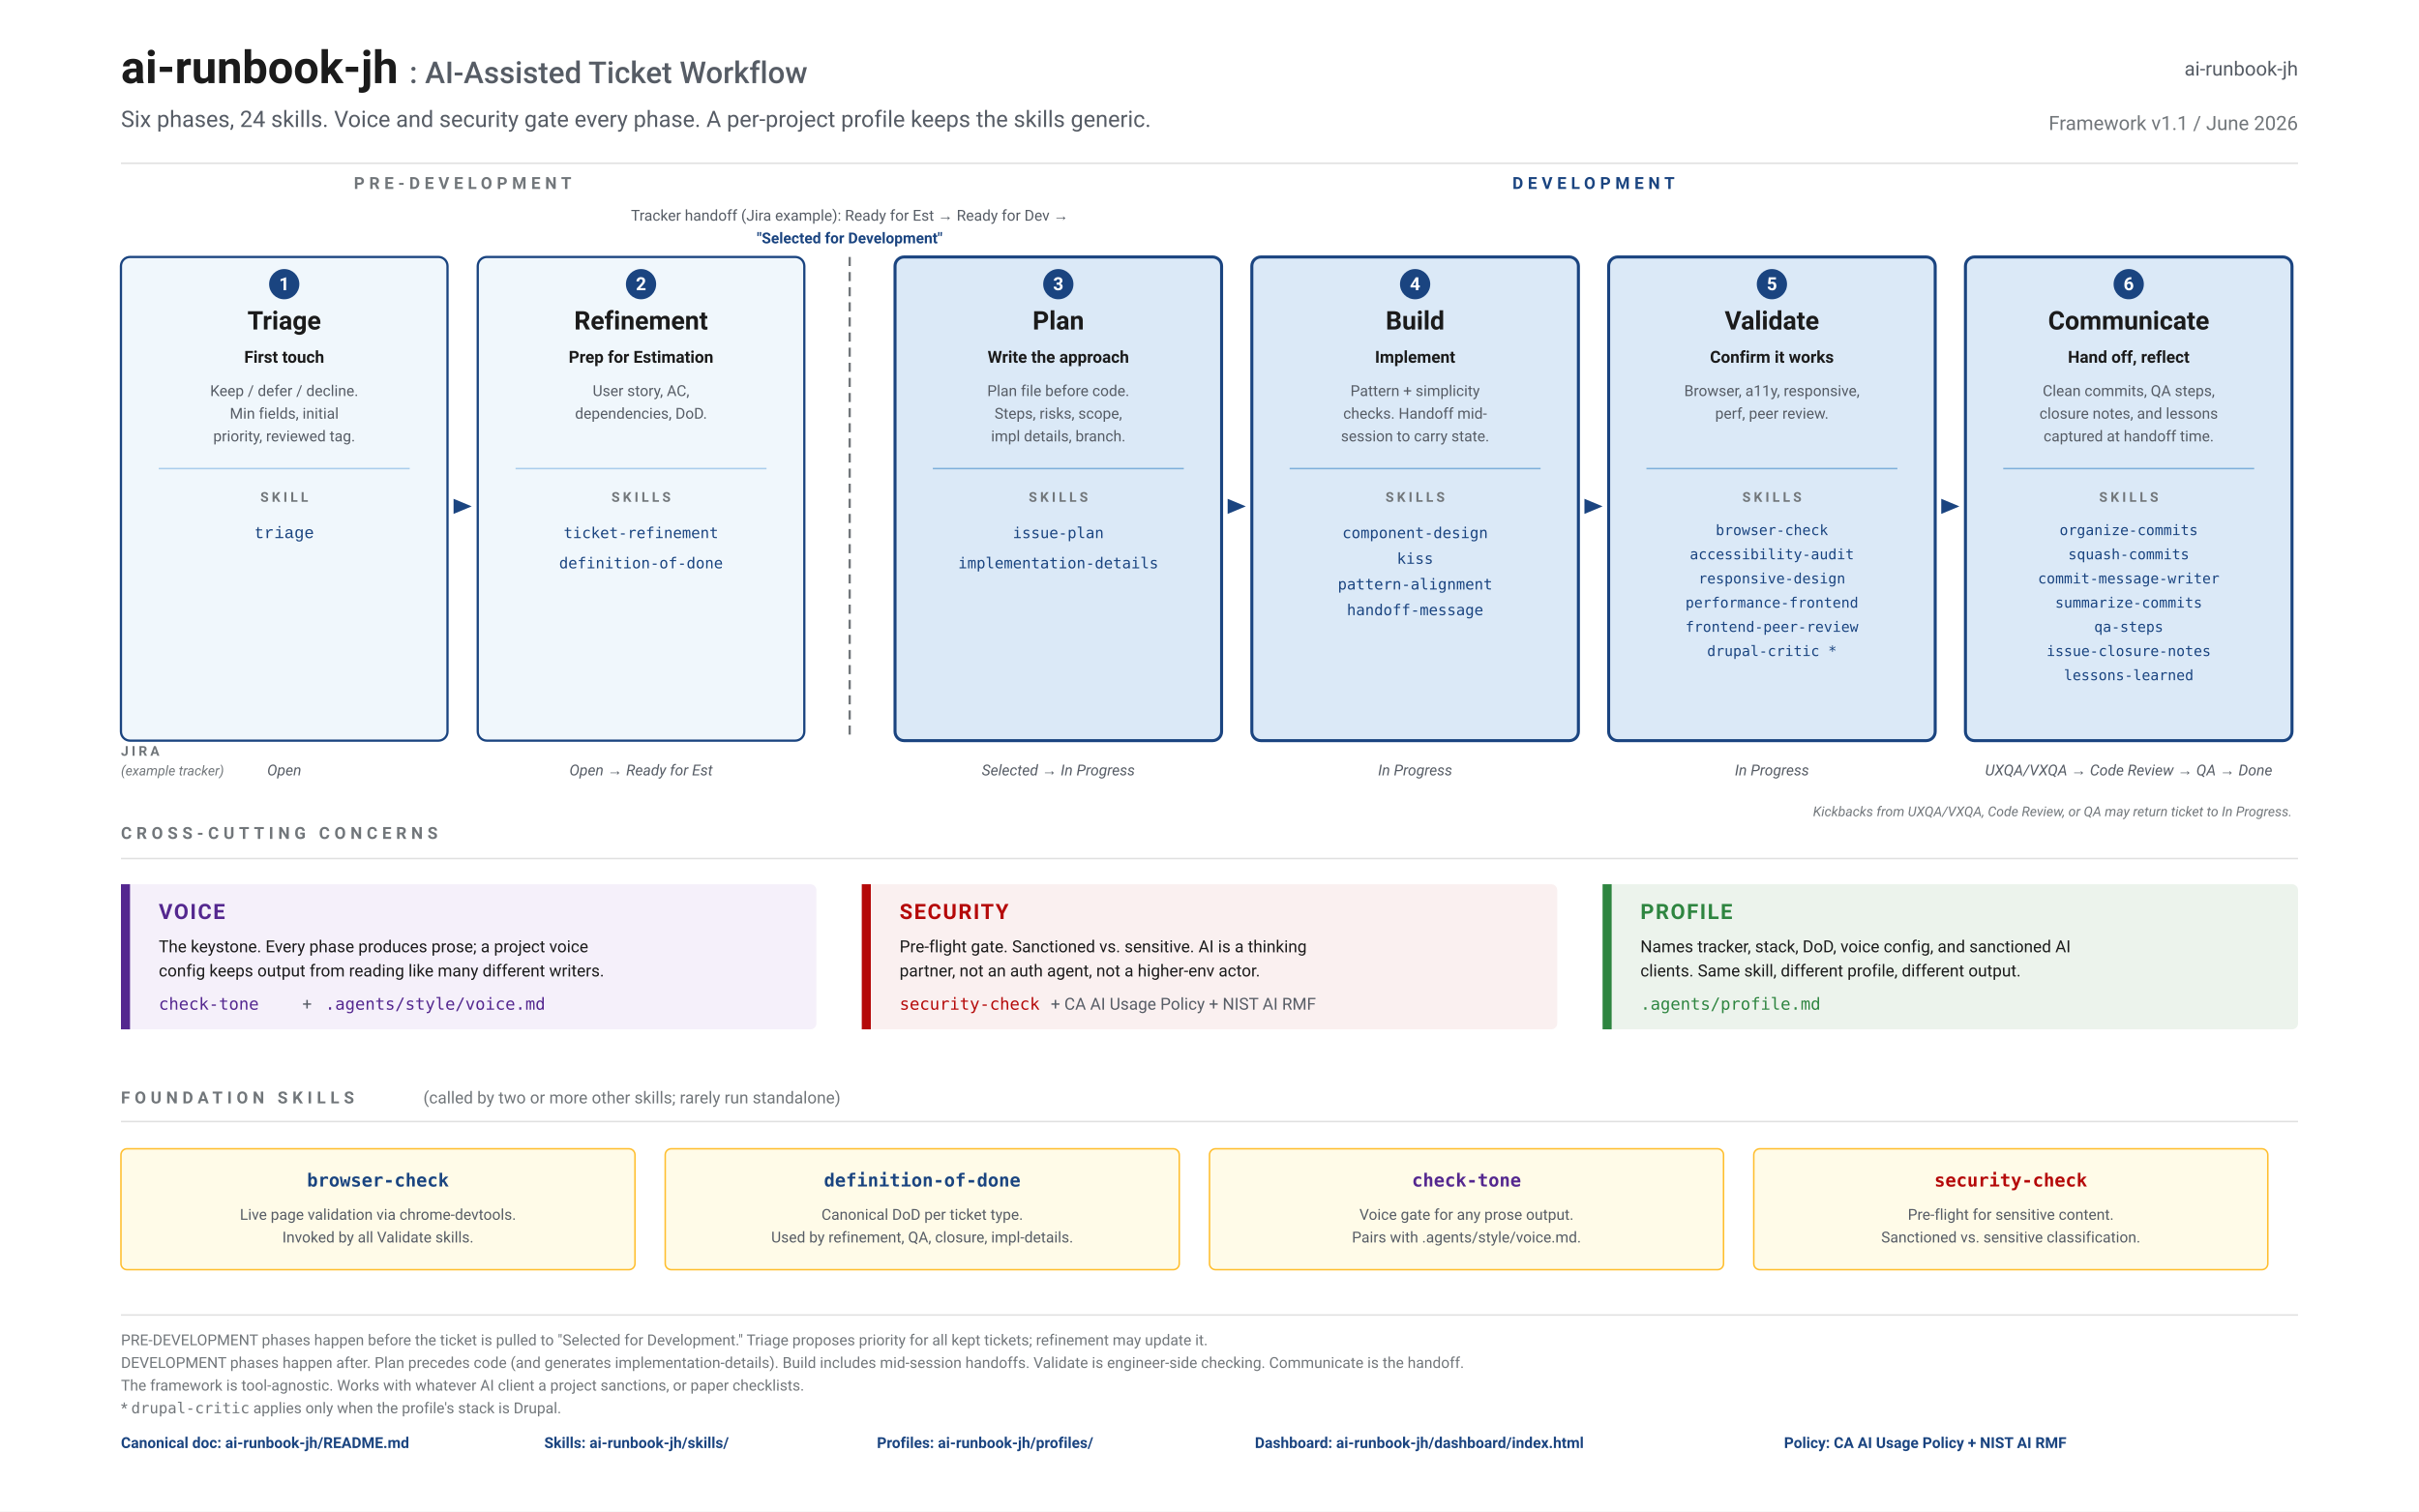
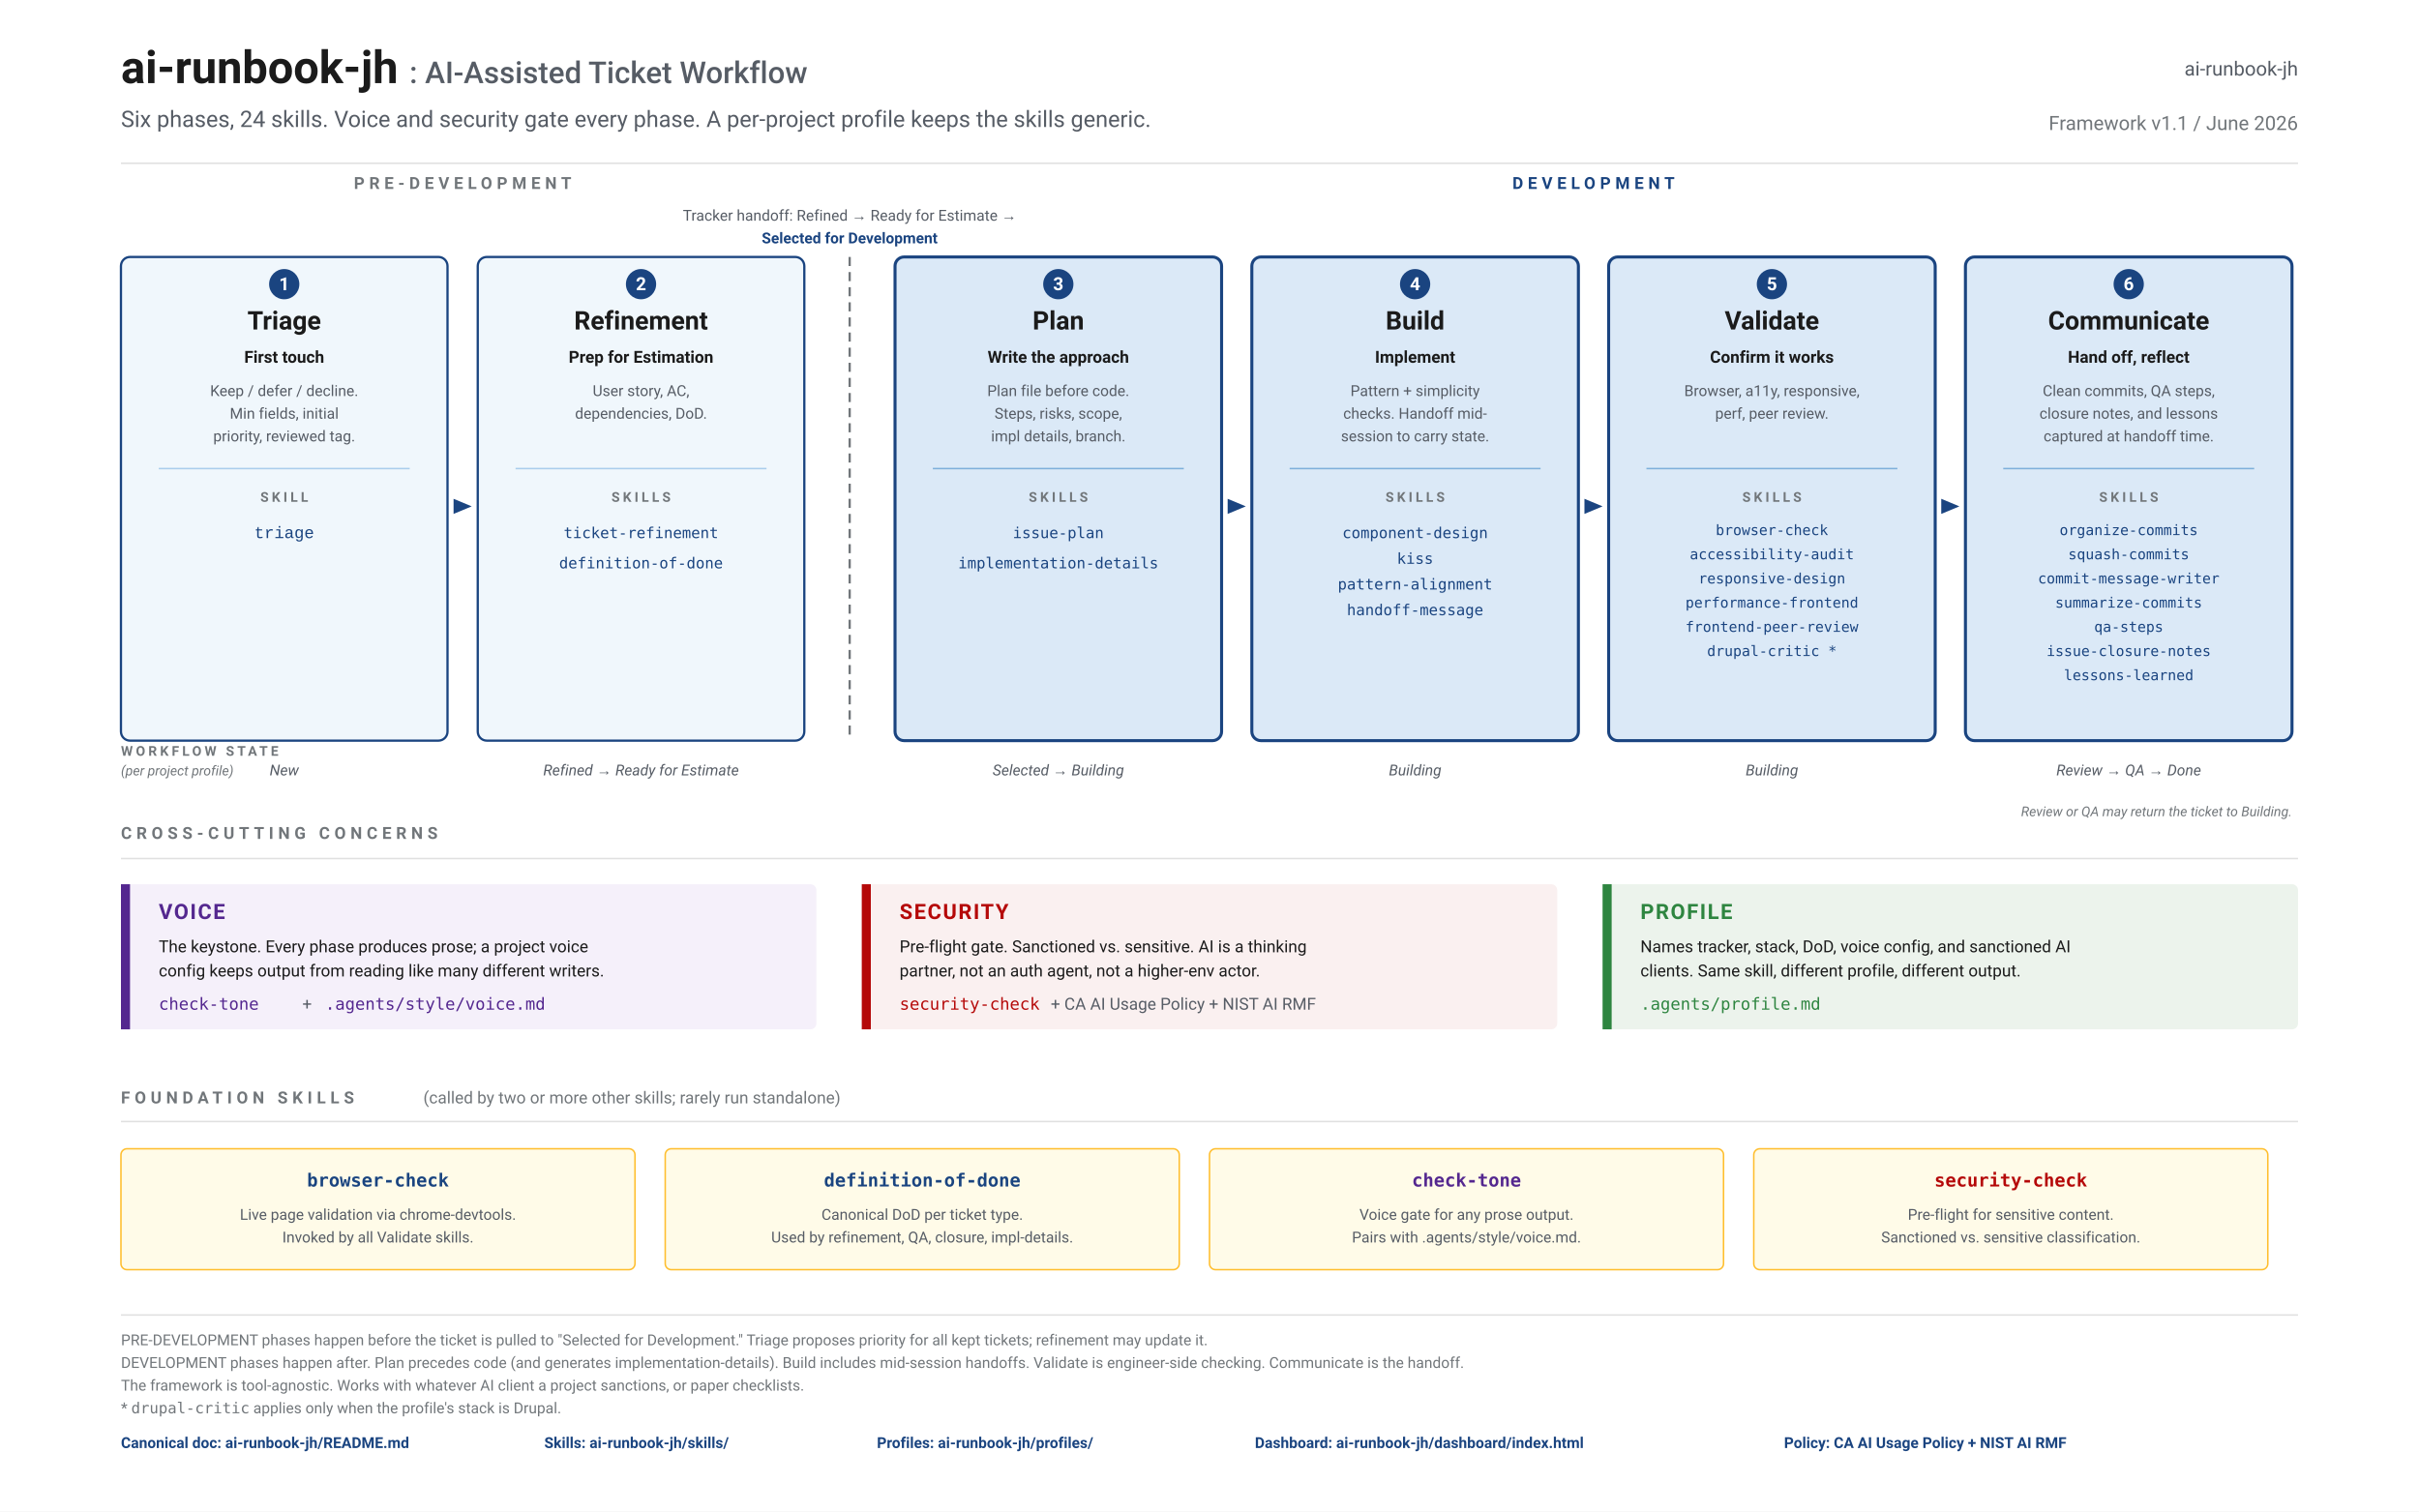
<svg xmlns="http://www.w3.org/2000/svg" viewBox="0 0 1600 1000" font-family="-apple-system, BlinkMacSystemFont, 'Segoe UI', Roboto, 'Helvetica Neue', Arial, sans-serif">
  <rect width="1600" height="1000" fill="#ffffff" />
  <text x="80" y="55" font-size="30" font-weight="700" fill="#1b1b1b">ai-runbook-jh <tspan font-size="20" font-weight="500" fill="#565c65">: AI-Assisted Ticket Workflow</tspan>
  </text>
  <text x="80" y="84" font-size="15" fill="#565c65">Six phases, 24 skills. Voice and security gate every phase. A per-project profile keeps the skills generic.</text>
  <text x="1520" y="50" text-anchor="end" font-size="13" fill="#565c65">ai-runbook-jh</text>
  <text x="1520" y="86" text-anchor="end" font-size="13" fill="#71767a">Framework v1.1 / June 2026</text>
  <line x1="80" y1="108" x2="1520" y2="108" stroke="#e0e0e0" stroke-width="1" />
  <text x="306" y="125" text-anchor="middle" font-size="11" font-weight="700" fill="#71767a" letter-spacing="3">PRE-DEVELOPMENT</text>
  <text x="1054" y="125" text-anchor="middle" font-size="11" font-weight="700" fill="#1a4480" letter-spacing="3">DEVELOPMENT</text>
  <g>
-     <text x="562" y="146" text-anchor="middle" font-size="10" fill="#565c65">Tracker handoff (Jira example): Ready for Est → Ready for Dev →</text>
-     <text x="562" y="161" text-anchor="middle" font-size="10" font-weight="700" fill="#1a4480">"Selected for Development"</text>
+     <text x="562" y="146" text-anchor="middle" font-size="10" fill="#565c65">Tracker handoff: Refined → Ready for Estimate →</text>
+     <text x="562" y="161" text-anchor="middle" font-size="10" font-weight="700" fill="#1a4480">Selected for Development</text>
    <line x1="562" y1="170" x2="562" y2="490" stroke="#71767a" stroke-width="1.5" stroke-dasharray="6 4" />
  </g>
  <g>
    <rect x="80" y="170" width="216" height="320" fill="#f0f7fc" stroke="#1a4480" stroke-width="1.5" rx="6" />
    <circle cx="188" cy="188" r="10" fill="#1a4480" />
    <text x="188" y="192" text-anchor="middle" font-size="12" font-weight="700" fill="#ffffff">1</text>
    <text x="188" y="218" text-anchor="middle" font-size="17" font-weight="700" fill="#1b1b1b">Triage</text>
    <text x="188" y="240" text-anchor="middle" font-size="11" font-weight="600" fill="#1b1b1b">First touch</text>
    <text x="188" y="262" text-anchor="middle" font-size="10" fill="#565c65">Keep / defer / decline.</text>
    <text x="188" y="277" text-anchor="middle" font-size="10" fill="#565c65">Min fields, initial</text>
    <text x="188" y="292" text-anchor="middle" font-size="10" fill="#565c65">priority, reviewed tag.</text>
    <line x1="105" y1="310" x2="271" y2="310" stroke="#aacdec" stroke-width="1" />
    <text x="188" y="332" text-anchor="middle" font-size="9" font-weight="700" fill="#71767a" letter-spacing="2">SKILL</text>
    <text x="188" y="356" text-anchor="middle" font-size="11" fill="#1a4480" font-family="ui-monospace, 'SF Mono', 'Menlo', 'Courier New', monospace">triage</text>
  </g>
  <g>
    <rect x="316" y="170" width="216" height="320" fill="#f0f7fc" stroke="#1a4480" stroke-width="1.5" rx="6" />
    <circle cx="424" cy="188" r="10" fill="#1a4480" />
    <text x="424" y="192" text-anchor="middle" font-size="12" font-weight="700" fill="#ffffff">2</text>
    <text x="424" y="218" text-anchor="middle" font-size="17" font-weight="700" fill="#1b1b1b">Refinement</text>
    <text x="424" y="240" text-anchor="middle" font-size="11" font-weight="600" fill="#1b1b1b">Prep for Estimation</text>
    <text x="424" y="262" text-anchor="middle" font-size="10" fill="#565c65">User story, AC,</text>
    <text x="424" y="277" text-anchor="middle" font-size="10" fill="#565c65">dependencies, DoD.</text>
    <line x1="341" y1="310" x2="507" y2="310" stroke="#aacdec" stroke-width="1" />
    <text x="424" y="332" text-anchor="middle" font-size="9" font-weight="700" fill="#71767a" letter-spacing="2">SKILLS</text>
    <text x="424" y="356" text-anchor="middle" font-size="10" fill="#1a4480" font-family="ui-monospace, 'SF Mono', monospace">ticket-refinement</text>
    <text x="424" y="376" text-anchor="middle" font-size="10" fill="#1a4480" font-family="ui-monospace, 'SF Mono', monospace">definition-of-done</text>
  </g>
  <g>
    <rect x="592" y="170" width="216" height="320" fill="#dbe9f7" stroke="#1a4480" stroke-width="2" rx="6" />
    <circle cx="700" cy="188" r="10" fill="#1a4480" />
    <text x="700" y="192" text-anchor="middle" font-size="12" font-weight="700" fill="#ffffff">3</text>
    <text x="700" y="218" text-anchor="middle" font-size="17" font-weight="700" fill="#1b1b1b">Plan</text>
    <text x="700" y="240" text-anchor="middle" font-size="11" font-weight="600" fill="#1b1b1b">Write the approach</text>
    <text x="700" y="262" text-anchor="middle" font-size="10" fill="#565c65">Plan file before code.</text>
    <text x="700" y="277" text-anchor="middle" font-size="10" fill="#565c65">Steps, risks, scope,</text>
    <text x="700" y="292" text-anchor="middle" font-size="10" fill="#565c65">impl details, branch.</text>
    <line x1="617" y1="310" x2="783" y2="310" stroke="#7eb0db" stroke-width="1" />
    <text x="700" y="332" text-anchor="middle" font-size="9" font-weight="700" fill="#71767a" letter-spacing="2">SKILLS</text>
    <text x="700" y="356" text-anchor="middle" font-size="10" fill="#1a4480" font-family="ui-monospace, 'SF Mono', monospace">issue-plan</text>
    <text x="700" y="376" text-anchor="middle" font-size="10" fill="#1a4480" font-family="ui-monospace, 'SF Mono', monospace">implementation-details</text>
  </g>
  <g>
    <rect x="828" y="170" width="216" height="320" fill="#dbe9f7" stroke="#1a4480" stroke-width="2" rx="6" />
    <circle cx="936" cy="188" r="10" fill="#1a4480" />
    <text x="936" y="192" text-anchor="middle" font-size="12" font-weight="700" fill="#ffffff">4</text>
    <text x="936" y="218" text-anchor="middle" font-size="17" font-weight="700" fill="#1b1b1b">Build</text>
    <text x="936" y="240" text-anchor="middle" font-size="11" font-weight="600" fill="#1b1b1b">Implement</text>
    <text x="936" y="262" text-anchor="middle" font-size="10" fill="#565c65">Pattern + simplicity</text>
    <text x="936" y="277" text-anchor="middle" font-size="10" fill="#565c65">checks. Handoff mid-</text>
    <text x="936" y="292" text-anchor="middle" font-size="10" fill="#565c65">session to carry state.</text>
    <line x1="853" y1="310" x2="1019" y2="310" stroke="#7eb0db" stroke-width="1" />
    <text x="936" y="332" text-anchor="middle" font-size="9" font-weight="700" fill="#71767a" letter-spacing="2">SKILLS</text>
    <text x="936" y="356" text-anchor="middle" font-size="10" fill="#1a4480" font-family="ui-monospace, 'SF Mono', monospace">component-design</text>
    <text x="936" y="373" text-anchor="middle" font-size="10" fill="#1a4480" font-family="ui-monospace, 'SF Mono', monospace">kiss</text>
    <text x="936" y="390" text-anchor="middle" font-size="10" fill="#1a4480" font-family="ui-monospace, 'SF Mono', monospace">pattern-alignment</text>
    <text x="936" y="407" text-anchor="middle" font-size="10" fill="#1a4480" font-family="ui-monospace, 'SF Mono', monospace">handoff-message</text>
  </g>
  <g>
    <rect x="1064" y="170" width="216" height="320" fill="#dbe9f7" stroke="#1a4480" stroke-width="2" rx="6" />
    <circle cx="1172" cy="188" r="10" fill="#1a4480" />
    <text x="1172" y="192" text-anchor="middle" font-size="12" font-weight="700" fill="#ffffff">5</text>
    <text x="1172" y="218" text-anchor="middle" font-size="17" font-weight="700" fill="#1b1b1b">Validate</text>
    <text x="1172" y="240" text-anchor="middle" font-size="11" font-weight="600" fill="#1b1b1b">Confirm it works</text>
    <text x="1172" y="262" text-anchor="middle" font-size="10" fill="#565c65">Browser, a11y, responsive,</text>
    <text x="1172" y="277" text-anchor="middle" font-size="10" fill="#565c65">perf, peer review.</text>
    <line x1="1089" y1="310" x2="1255" y2="310" stroke="#7eb0db" stroke-width="1" />
    <text x="1172" y="332" text-anchor="middle" font-size="9" font-weight="700" fill="#71767a" letter-spacing="2">SKILLS</text>
    <text x="1172" y="354" text-anchor="middle" font-size="9.5" fill="#1a4480" font-family="ui-monospace, 'SF Mono', monospace">browser-check</text>
    <text x="1172" y="370" text-anchor="middle" font-size="9.5" fill="#1a4480" font-family="ui-monospace, 'SF Mono', monospace">accessibility-audit</text>
    <text x="1172" y="386" text-anchor="middle" font-size="9.5" fill="#1a4480" font-family="ui-monospace, 'SF Mono', monospace">responsive-design</text>
    <text x="1172" y="402" text-anchor="middle" font-size="9.5" fill="#1a4480" font-family="ui-monospace, 'SF Mono', monospace">performance-frontend</text>
    <text x="1172" y="418" text-anchor="middle" font-size="9.5" fill="#1a4480" font-family="ui-monospace, 'SF Mono', monospace">frontend-peer-review</text>
    <text x="1172" y="434" text-anchor="middle" font-size="9.5" fill="#1a4480" font-family="ui-monospace, 'SF Mono', monospace">drupal-critic *</text>
  </g>
  <g>
    <rect x="1300" y="170" width="216" height="320" fill="#dbe9f7" stroke="#1a4480" stroke-width="2" rx="6" />
    <circle cx="1408" cy="188" r="10" fill="#1a4480" />
    <text x="1408" y="192" text-anchor="middle" font-size="12" font-weight="700" fill="#ffffff">6</text>
    <text x="1408" y="218" text-anchor="middle" font-size="17" font-weight="700" fill="#1b1b1b">Communicate</text>
    <text x="1408" y="240" text-anchor="middle" font-size="11" font-weight="600" fill="#1b1b1b">Hand off, reflect</text>
    <text x="1408" y="262" text-anchor="middle" font-size="10" fill="#565c65">Clean commits, QA steps,</text>
    <text x="1408" y="277" text-anchor="middle" font-size="10" fill="#565c65">closure notes, and lessons</text>
    <text x="1408" y="292" text-anchor="middle" font-size="10" fill="#565c65">captured at handoff time.</text>
    <line x1="1325" y1="310" x2="1491" y2="310" stroke="#7eb0db" stroke-width="1" />
    <text x="1408" y="332" text-anchor="middle" font-size="9" font-weight="700" fill="#71767a" letter-spacing="2">SKILLS</text>
    <text x="1408" y="354" text-anchor="middle" font-size="9.5" fill="#1a4480" font-family="ui-monospace, 'SF Mono', monospace">organize-commits</text>
    <text x="1408" y="370" text-anchor="middle" font-size="9.5" fill="#1a4480" font-family="ui-monospace, 'SF Mono', monospace">squash-commits</text>
    <text x="1408" y="386" text-anchor="middle" font-size="9.5" fill="#1a4480" font-family="ui-monospace, 'SF Mono', monospace">commit-message-writer</text>
    <text x="1408" y="402" text-anchor="middle" font-size="9.5" fill="#1a4480" font-family="ui-monospace, 'SF Mono', monospace">summarize-commits</text>
    <text x="1408" y="418" text-anchor="middle" font-size="9.5" fill="#1a4480" font-family="ui-monospace, 'SF Mono', monospace">qa-steps</text>
    <text x="1408" y="434" text-anchor="middle" font-size="9.5" fill="#1a4480" font-family="ui-monospace, 'SF Mono', monospace">issue-closure-notes</text>
    <text x="1408" y="450" text-anchor="middle" font-size="9.5" fill="#1a4480" font-family="ui-monospace, 'SF Mono', monospace">lessons-learned</text>
  </g>
  <g fill="#1a4480">
    <polygon points="300,330 312,335 300,340" />
    <polygon points="812,330 824,335 812,340" />
    <polygon points="1048,330 1060,335 1048,340" />
    <polygon points="1284,330 1296,335 1284,340" />
  </g>
-   <text x="80" y="500" font-size="9" font-weight="700" fill="#71767a" letter-spacing="2">JIRA</text>
-   <text x="80" y="513" font-size="9" font-style="italic" fill="#71767a">(example tracker)</text>
+   <text x="80" y="500" font-size="9" font-weight="700" fill="#71767a" letter-spacing="2">WORKFLOW STATE</text>
+   <text x="80" y="513" font-size="9" font-style="italic" fill="#71767a">(per project profile)</text>
  <g font-style="italic" font-size="10" fill="#565c65" text-anchor="middle">
-     <text x="188" y="513">Open</text>
-     <text x="424" y="513">Open → Ready for Est</text>
-     <text x="700" y="513">Selected → In Progress</text>
-     <text x="936" y="513">In Progress</text>
-     <text x="1172" y="513">In Progress</text>
-     <text x="1408" y="513">UXQA/VXQA → Code Review → QA → Done</text>
+     <text x="188" y="513">New</text>
+     <text x="424" y="513">Refined → Ready for Estimate</text>
+     <text x="700" y="513">Selected → Building</text>
+     <text x="936" y="513">Building</text>
+     <text x="1172" y="513">Building</text>
+     <text x="1408" y="513">Review → QA → Done</text>
  </g>
-   <text x="1516" y="540" text-anchor="end" font-size="9" font-style="italic" fill="#71767a">Kickbacks from UXQA/VXQA, Code Review, or QA may return ticket to In Progress.</text>
+   <text x="1516" y="540" text-anchor="end" font-size="9" font-style="italic" fill="#71767a">Review or QA may return the ticket to Building.</text>
  <text x="80" y="555" font-size="11" font-weight="700" fill="#71767a" letter-spacing="3">CROSS-CUTTING CONCERNS</text>
  <line x1="80" y1="568" x2="1520" y2="568" stroke="#e0e0e0" stroke-width="1" />
  <g>
    <rect x="80" y="585" width="460" height="96" fill="#f5f0fa" rx="4" />
    <rect x="80" y="585" width="6" height="96" fill="#54278f" />
    <text x="105" y="608" font-size="14" font-weight="700" fill="#54278f" letter-spacing="1">VOICE</text>
    <text x="105" y="630" font-size="11" fill="#1b1b1b">The keystone. Every phase produces prose; a project voice</text>
    <text x="105" y="646" font-size="11" fill="#1b1b1b">config keeps output from reading like many different writers.</text>
    <text x="105" y="668" font-size="11" font-family="ui-monospace, 'SF Mono', monospace" fill="#54278f">check-tone</text>
    <text x="200" y="668" font-size="11" fill="#565c65">+</text>
    <text x="215" y="668" font-size="11" font-family="ui-monospace, 'SF Mono', monospace" fill="#54278f">.agents/style/voice.md</text>
  </g>
  <g>
    <rect x="570" y="585" width="460" height="96" fill="#faf0f0" rx="4" />
    <rect x="570" y="585" width="6" height="96" fill="#b50909" />
    <text x="595" y="608" font-size="14" font-weight="700" fill="#b50909" letter-spacing="1">SECURITY</text>
    <text x="595" y="630" font-size="11" fill="#1b1b1b">Pre-flight gate. Sanctioned vs. sensitive. AI is a thinking</text>
    <text x="595" y="646" font-size="11" fill="#1b1b1b">partner, not an auth agent, not a higher-env actor.</text>
    <text x="595" y="668" font-size="11" font-family="ui-monospace, 'SF Mono', monospace" fill="#b50909">security-check</text>
    <text x="695" y="668" font-size="11" fill="#565c65">+ CA AI Usage Policy + NIST AI RMF</text>
  </g>
  <g>
    <rect x="1060" y="585" width="460" height="96" fill="#ecf3ec" rx="4" />
    <rect x="1060" y="585" width="6" height="96" fill="#2e8540" />
    <text x="1085" y="608" font-size="14" font-weight="700" fill="#2e8540" letter-spacing="1">PROFILE</text>
    <text x="1085" y="630" font-size="11" fill="#1b1b1b">Names tracker, stack, DoD, voice config, and sanctioned AI</text>
    <text x="1085" y="646" font-size="11" fill="#1b1b1b">clients. Same skill, different profile, different output.</text>
    <text x="1085" y="668" font-size="11" font-family="ui-monospace, 'SF Mono', monospace" fill="#2e8540">.agents/profile.md</text>
  </g>
  <text x="80" y="730" font-size="11" font-weight="700" fill="#71767a" letter-spacing="3">FOUNDATION SKILLS</text>
  <text x="280" y="730" font-size="11" fill="#71767a">(called by two or more other skills; rarely run standalone)</text>
  <line x1="80" y1="742" x2="1520" y2="742" stroke="#e0e0e0" stroke-width="1" />
  <g>
    <rect x="80" y="760" width="340" height="80" fill="#fffbe8" stroke="#ffbe2e" stroke-width="1" rx="4" />
    <text x="250" y="785" text-anchor="middle" font-size="12" font-weight="700" fill="#1a4480" font-family="ui-monospace, 'SF Mono', monospace">browser-check</text>
    <text x="250" y="807" text-anchor="middle" font-size="10" fill="#565c65">Live page validation via chrome-devtools.</text>
    <text x="250" y="822" text-anchor="middle" font-size="10" fill="#565c65">Invoked by all Validate skills.</text>
    <rect x="440" y="760" width="340" height="80" fill="#fffbe8" stroke="#ffbe2e" stroke-width="1" rx="4" />
    <text x="610" y="785" text-anchor="middle" font-size="12" font-weight="700" fill="#1a4480" font-family="ui-monospace, 'SF Mono', monospace">definition-of-done</text>
    <text x="610" y="807" text-anchor="middle" font-size="10" fill="#565c65">Canonical DoD per ticket type.</text>
    <text x="610" y="822" text-anchor="middle" font-size="10" fill="#565c65">Used by refinement, QA, closure, impl-details.</text>
    <rect x="800" y="760" width="340" height="80" fill="#fffbe8" stroke="#ffbe2e" stroke-width="1" rx="4" />
    <text x="970" y="785" text-anchor="middle" font-size="12" font-weight="700" fill="#54278f" font-family="ui-monospace, 'SF Mono', monospace">check-tone</text>
    <text x="970" y="807" text-anchor="middle" font-size="10" fill="#565c65">Voice gate for any prose output.</text>
    <text x="970" y="822" text-anchor="middle" font-size="10" fill="#565c65">Pairs with .agents/style/voice.md.</text>
    <rect x="1160" y="760" width="340" height="80" fill="#fffbe8" stroke="#ffbe2e" stroke-width="1" rx="4" />
    <text x="1330" y="785" text-anchor="middle" font-size="12" font-weight="700" fill="#b50909" font-family="ui-monospace, 'SF Mono', monospace">security-check</text>
    <text x="1330" y="807" text-anchor="middle" font-size="10" fill="#565c65">Pre-flight for sensitive content.</text>
    <text x="1330" y="822" text-anchor="middle" font-size="10" fill="#565c65">Sanctioned vs. sensitive classification.</text>
  </g>
  <line x1="80" y1="870" x2="1520" y2="870" stroke="#e0e0e0" stroke-width="1" />
  <text x="80" y="890" font-size="10" fill="#71767a">PRE-DEVELOPMENT phases happen before the ticket is pulled to "Selected for Development." Triage proposes priority for all kept tickets; refinement may update it.</text>
  <text x="80" y="905" font-size="10" fill="#71767a">DEVELOPMENT phases happen after. Plan precedes code (and generates implementation-details). Build includes mid-session handoffs. Validate is engineer-side checking. Communicate is the handoff.</text>
  <text x="80" y="920" font-size="10" fill="#71767a">The framework is tool-agnostic. Works with whatever AI client a project sanctions, or paper checklists.</text>
  <text x="80" y="935" font-size="10" fill="#71767a">* <tspan font-family="ui-monospace, 'SF Mono', monospace">drupal-critic</tspan> applies only when the profile's stack is Drupal.</text>
  <text x="80" y="958" font-size="10" fill="#1a4480" font-weight="600">Canonical doc: ai-runbook-jh/README.md</text>
  <text x="360" y="958" font-size="10" fill="#1a4480" font-weight="600">Skills: ai-runbook-jh/skills/</text>
  <text x="580" y="958" font-size="10" fill="#1a4480" font-weight="600">Profiles: ai-runbook-jh/profiles/</text>
  <text x="830" y="958" font-size="10" fill="#1a4480" font-weight="600">Dashboard: ai-runbook-jh/dashboard/index.html</text>
  <text x="1180" y="958" font-size="10" fill="#1a4480" font-weight="600">Policy: CA AI Usage Policy + NIST AI RMF</text>
</svg>
